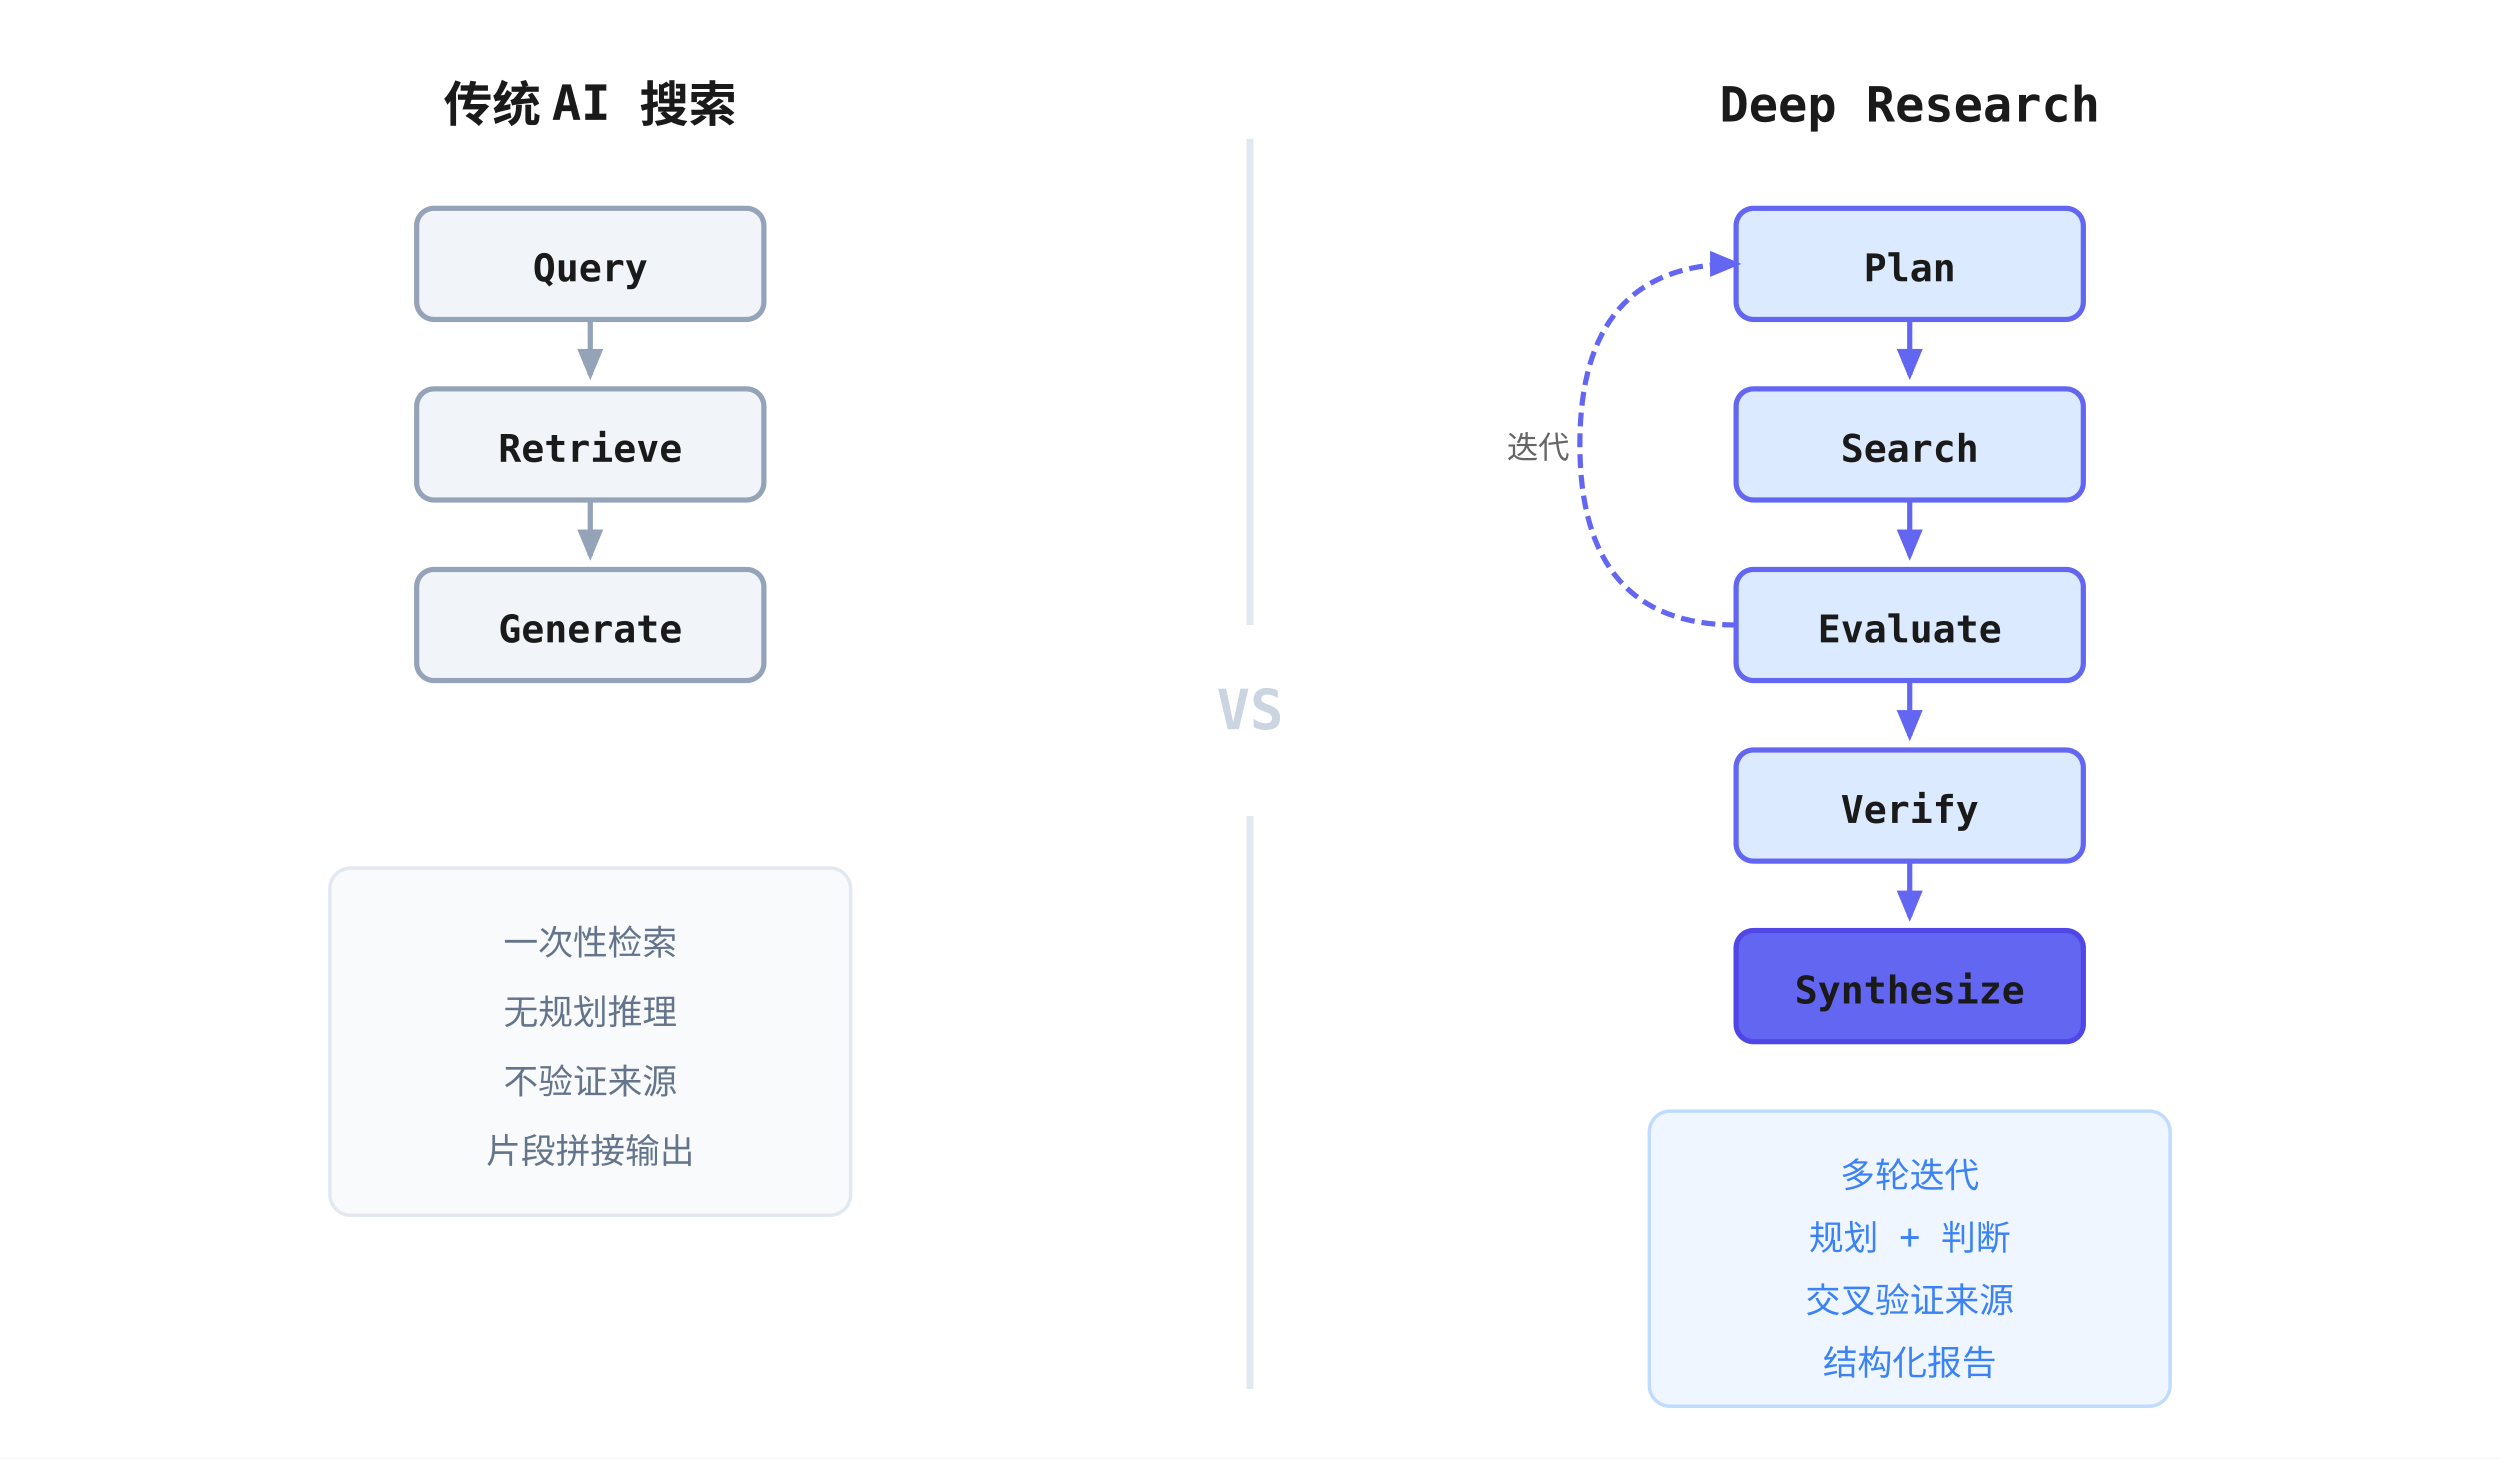
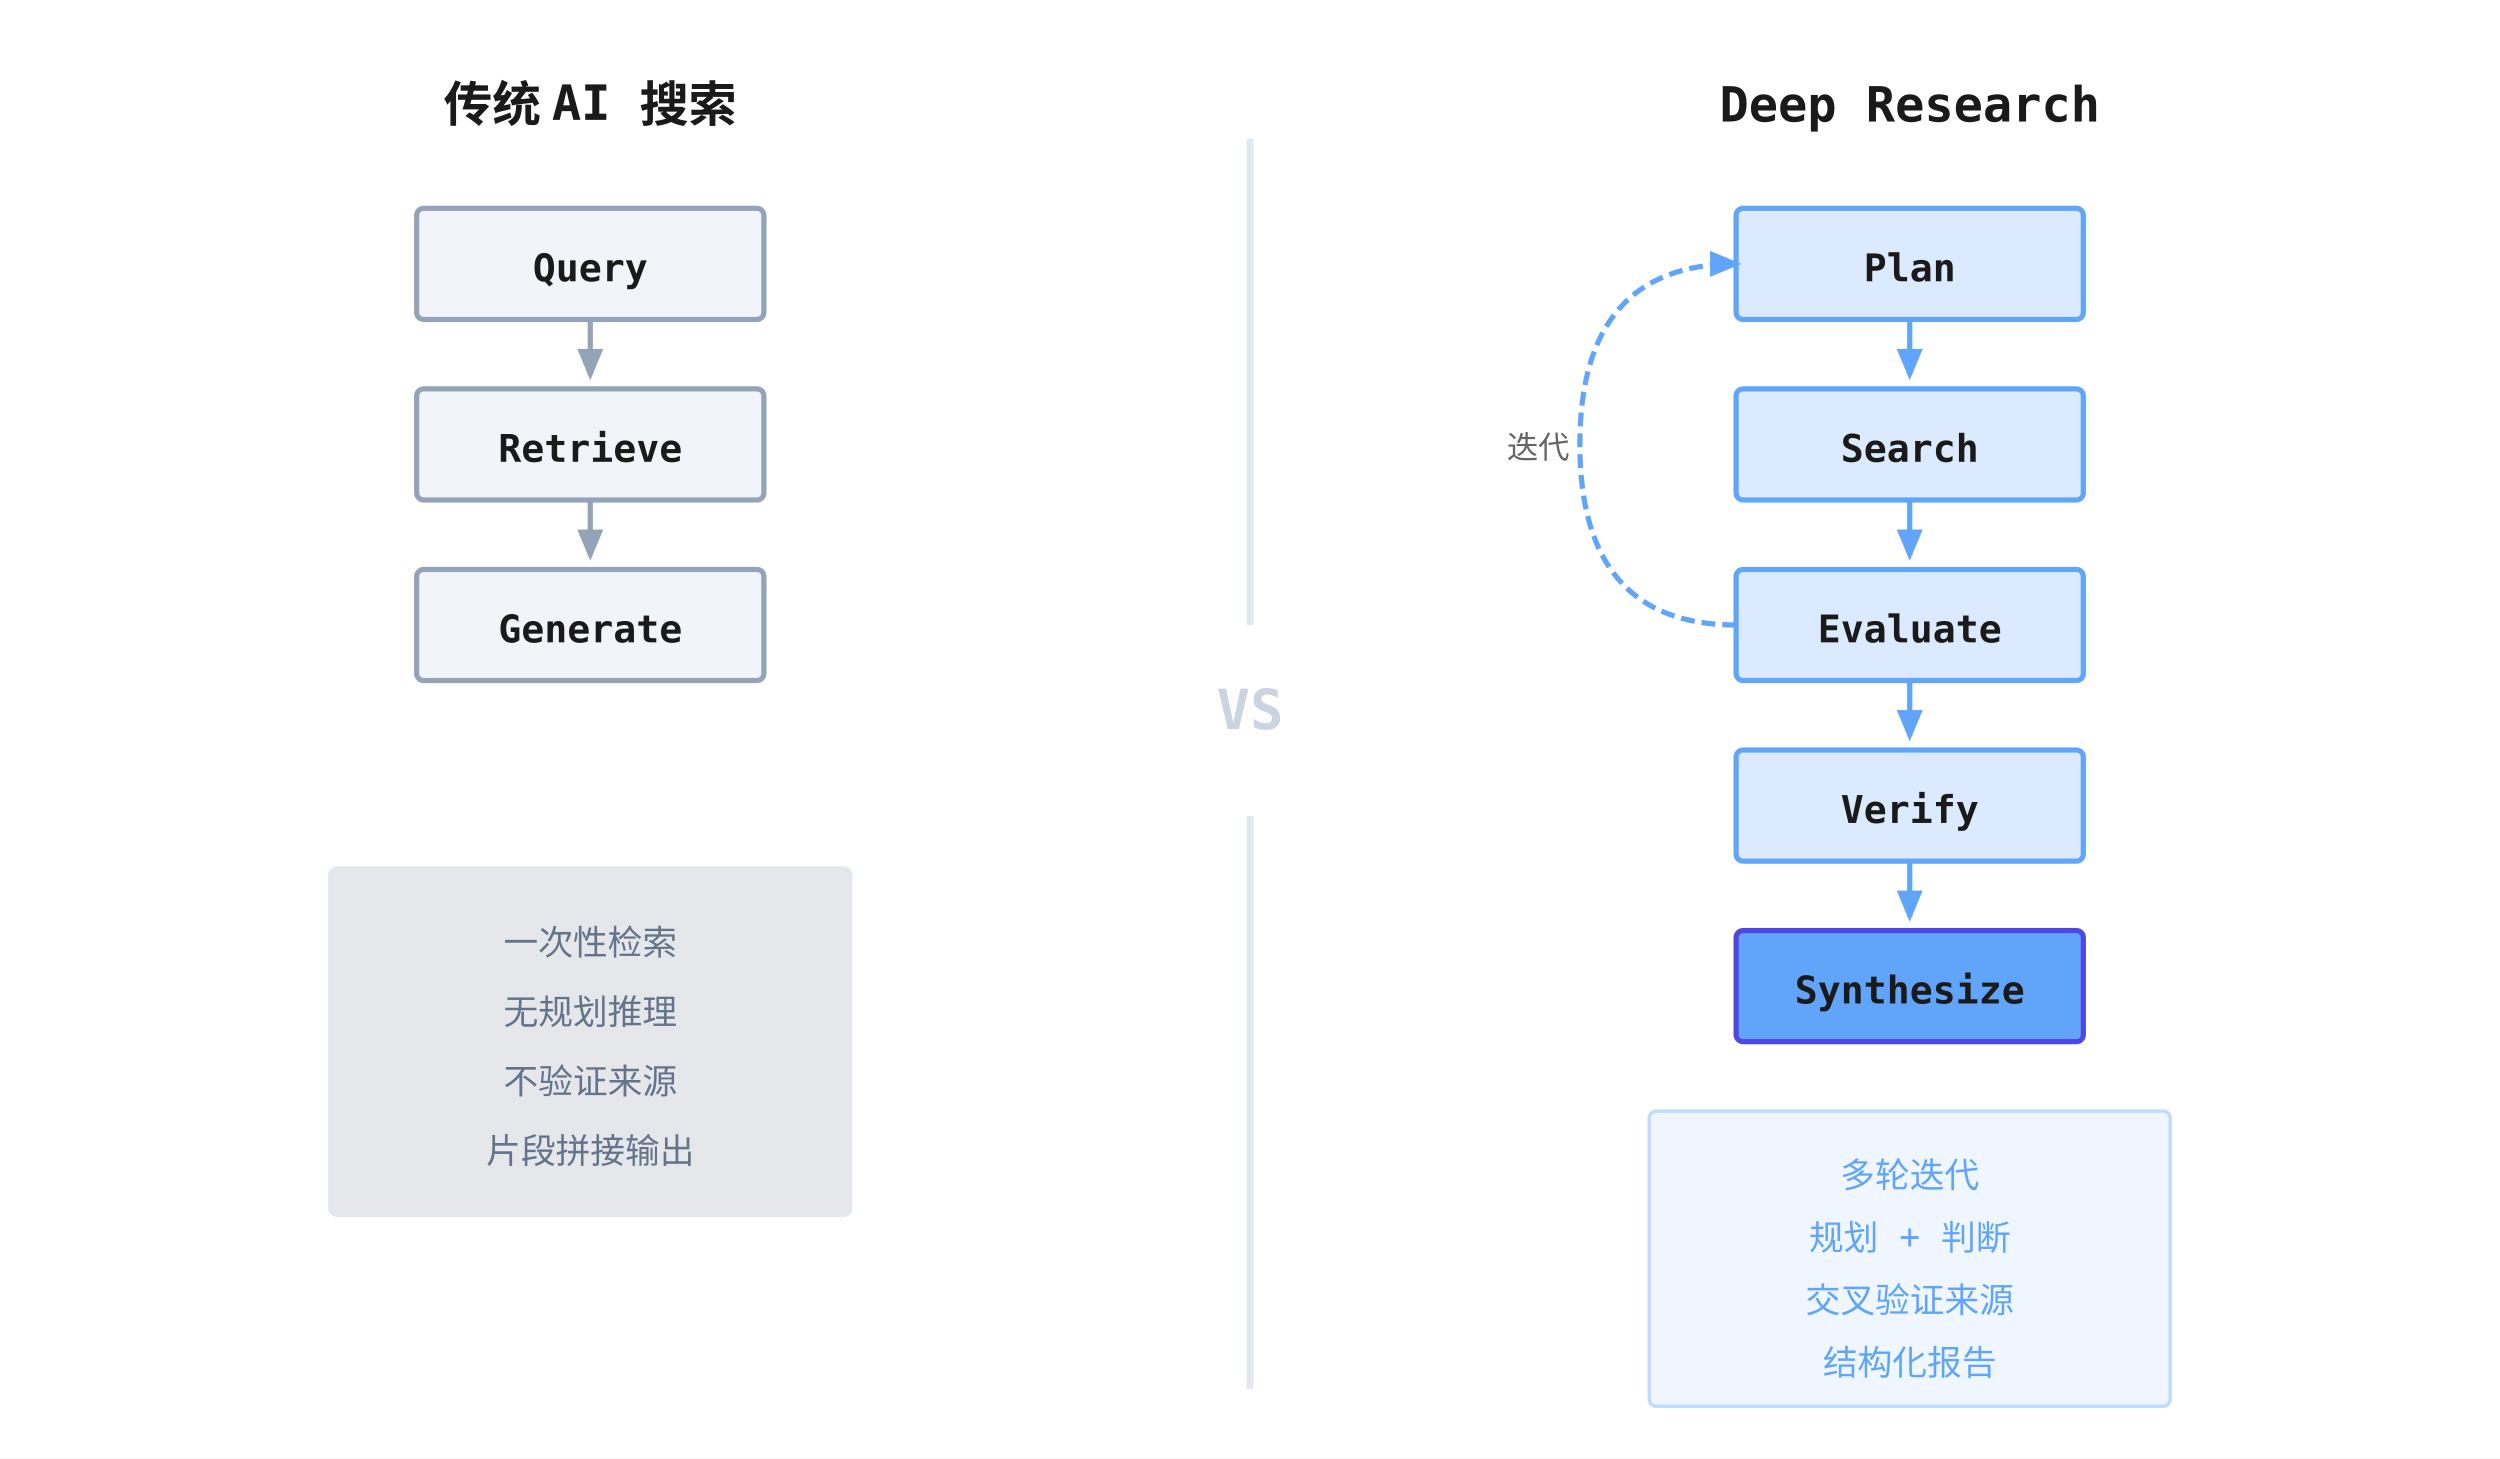
<svg xmlns="http://www.w3.org/2000/svg" viewBox="0 0 720 420">
  <defs>
    <style>
-       .title { font: 700 14px 'SF Mono', monospace; fill: #1a1a1a; text-anchor: middle; }
-       .label { font: 600 11px 'SF Mono', monospace; fill: #1a1a1a; text-anchor: middle; }
-       .sublabel { font: 500 9px 'SF Mono', monospace; fill: #666; text-anchor: middle; }
-       .feature { font: 500 10px 'SF Mono', monospace; fill: #64748b; text-anchor: middle; }
-       .feature-blue { font: 500 10px 'SF Mono', monospace; fill: #3b82f6; text-anchor: middle; }
-       .vs { font: 700 16px 'SF Mono', monospace; fill: #cbd5e1; text-anchor: middle; }
+       .title { font: 700 14px 'SF Mono', 'Menlo', 'Monaco', monospace; fill: #1a1a1a; text-anchor: middle; }
+       .label { font: 600 11px 'SF Mono', 'Menlo', 'Monaco', monospace; fill: #1a1a1a; text-anchor: middle; }
+       .sublabel { font: 500 9px 'SF Mono', 'Menlo', 'Monaco', monospace; fill: #666; text-anchor: middle; }
+       .feature { font: 500 10px 'SF Mono', 'Menlo', 'Monaco', monospace; fill: #64748b; text-anchor: middle; }
+       .feature-blue { font: 500 10px 'SF Mono', 'Menlo', 'Monaco', monospace; fill: #60a5fa; text-anchor: middle; }
+       .vs { font: 700 16px 'SF Mono', 'Menlo', 'Monaco', monospace; fill: #cbd5e1; text-anchor: middle; }
    </style>
    <marker id="arr-gray" markerWidth="6" markerHeight="5" refX="5" refY="2.5" orient="auto">
      <polygon points="0 0, 6 2.5, 0 5" fill="#94a3b8" />
    </marker>
    <marker id="arr-blue" markerWidth="6" markerHeight="5" refX="5" refY="2.5" orient="auto">
-       <polygon points="0 0, 6 2.5, 0 5" fill="#6366f1" />
+       <polygon points="0 0, 6 2.5, 0 5" fill="#60a5fa" />
    </marker>
  </defs>
  <rect width="720" height="420" fill="#fff" />
  <text x="360" y="210" class="vs">VS</text>
  <line x1="360" y1="40" x2="360" y2="180" stroke="#e2e8f0" stroke-width="2" />
  <line x1="360" y1="235" x2="360" y2="400" stroke="#e2e8f0" stroke-width="2" />
  <text x="170" y="35" class="title">传统 AI 搜索</text>
-   <rect x="120" y="60" width="100" height="32" rx="5" fill="#f1f5f9" stroke="#94a3b8" stroke-width="1.5" />
+   <rect x="120" y="60" width="100" height="32" rx="2" fill="#f1f5f9" stroke="#94a3b8" stroke-width="1.5" />
  <text x="170" y="81" class="label">Query</text>
  <line x1="170" y1="92" x2="170" y2="108" stroke="#94a3b8" stroke-width="1.5" marker-end="url(#arr-gray)" />
-   <rect x="120" y="112" width="100" height="32" rx="5" fill="#f1f5f9" stroke="#94a3b8" stroke-width="1.5" />
+   <rect x="120" y="112" width="100" height="32" rx="2" fill="#f1f5f9" stroke="#94a3b8" stroke-width="1.5" />
  <text x="170" y="133" class="label">Retrieve</text>
  <line x1="170" y1="144" x2="170" y2="160" stroke="#94a3b8" stroke-width="1.5" marker-end="url(#arr-gray)" />
-   <rect x="120" y="164" width="100" height="32" rx="5" fill="#f1f5f9" stroke="#94a3b8" stroke-width="1.5" />
+   <rect x="120" y="164" width="100" height="32" rx="2" fill="#f1f5f9" stroke="#94a3b8" stroke-width="1.5" />
  <text x="170" y="185" class="label">Generate</text>
-   <rect x="95" y="250" width="150" height="100" rx="6" fill="#f8fafc" stroke="#e2e8f0" stroke-width="1" />
+   <rect x="95" y="250" width="150" height="100" rx="2" fill="#e5e7eb" stroke="#e2e8f0" stroke-width="1" />
  <text x="170" y="275" class="feature">一次性检索</text>
  <text x="170" y="295" class="feature">无规划推理</text>
  <text x="170" y="315" class="feature">不验证来源</text>
  <text x="170" y="335" class="feature">片段拼接输出</text>
  <text x="550" y="35" class="title">Deep Research</text>
-   <rect x="500" y="60" width="100" height="32" rx="5" fill="#dbeafe" stroke="#6366f1" stroke-width="1.5" />
+   <rect x="500" y="60" width="100" height="32" rx="2" fill="#dbeafe" stroke="#60a5fa" stroke-width="1.5" />
  <text x="550" y="81" class="label">Plan</text>
-   <line x1="550" y1="92" x2="550" y2="108" stroke="#6366f1" stroke-width="1.5" marker-end="url(#arr-blue)" />
-   <rect x="500" y="112" width="100" height="32" rx="5" fill="#dbeafe" stroke="#6366f1" stroke-width="1.5" />
+   <line x1="550" y1="92" x2="550" y2="108" stroke="#60a5fa" stroke-width="1.5" marker-end="url(#arr-blue)" />
+   <rect x="500" y="112" width="100" height="32" rx="2" fill="#dbeafe" stroke="#60a5fa" stroke-width="1.5" />
  <text x="550" y="133" class="label">Search</text>
-   <line x1="550" y1="144" x2="550" y2="160" stroke="#6366f1" stroke-width="1.5" marker-end="url(#arr-blue)" />
-   <rect x="500" y="164" width="100" height="32" rx="5" fill="#dbeafe" stroke="#6366f1" stroke-width="1.5" />
+   <line x1="550" y1="144" x2="550" y2="160" stroke="#60a5fa" stroke-width="1.5" marker-end="url(#arr-blue)" />
+   <rect x="500" y="164" width="100" height="32" rx="2" fill="#dbeafe" stroke="#60a5fa" stroke-width="1.5" />
  <text x="550" y="185" class="label">Evaluate</text>
-   <path d="M 500 180 Q 455 180 455 128 Q 455 76 500 76" stroke="#6366f1" stroke-width="1.5" fill="none" stroke-dasharray="4,2" marker-end="url(#arr-blue)" />
+   <path d="M 500 180 Q 455 180 455 128 Q 455 76 500 76" stroke="#60a5fa" stroke-width="1.5" fill="none" stroke-dasharray="4,2" marker-end="url(#arr-blue)" />
  <text x="443" y="132" class="sublabel" text-anchor="end">迭代</text>
-   <line x1="550" y1="196" x2="550" y2="212" stroke="#6366f1" stroke-width="1.5" marker-end="url(#arr-blue)" />
-   <rect x="500" y="216" width="100" height="32" rx="5" fill="#dbeafe" stroke="#6366f1" stroke-width="1.5" />
+   <line x1="550" y1="196" x2="550" y2="212" stroke="#60a5fa" stroke-width="1.5" marker-end="url(#arr-blue)" />
+   <rect x="500" y="216" width="100" height="32" rx="2" fill="#dbeafe" stroke="#60a5fa" stroke-width="1.5" />
  <text x="550" y="237" class="label">Verify</text>
-   <line x1="550" y1="248" x2="550" y2="264" stroke="#6366f1" stroke-width="1.5" marker-end="url(#arr-blue)" />
-   <rect x="500" y="268" width="100" height="32" rx="5" fill="#6366f1" stroke="#4f46e5" stroke-width="1.5" />
+   <line x1="550" y1="248" x2="550" y2="264" stroke="#60a5fa" stroke-width="1.5" marker-end="url(#arr-blue)" />
+   <rect x="500" y="268" width="100" height="32" rx="2" fill="#60a5fa" stroke="#4f46e5" stroke-width="1.5" />
  <text x="550" y="289" class="label" fill="#fff">Synthesize</text>
-   <rect x="475" y="320" width="150" height="85" rx="6" fill="#eff6ff" stroke="#bfdbfe" stroke-width="1" />
+   <rect x="475" y="320" width="150" height="85" rx="2" fill="#eff6ff" stroke="#bfdbfe" stroke-width="1" />
  <text x="550" y="342" class="feature-blue">多轮迭代</text>
  <text x="550" y="360" class="feature-blue">规划 + 判断</text>
  <text x="550" y="378" class="feature-blue">交叉验证来源</text>
  <text x="550" y="396" class="feature-blue">结构化报告</text>
</svg>
